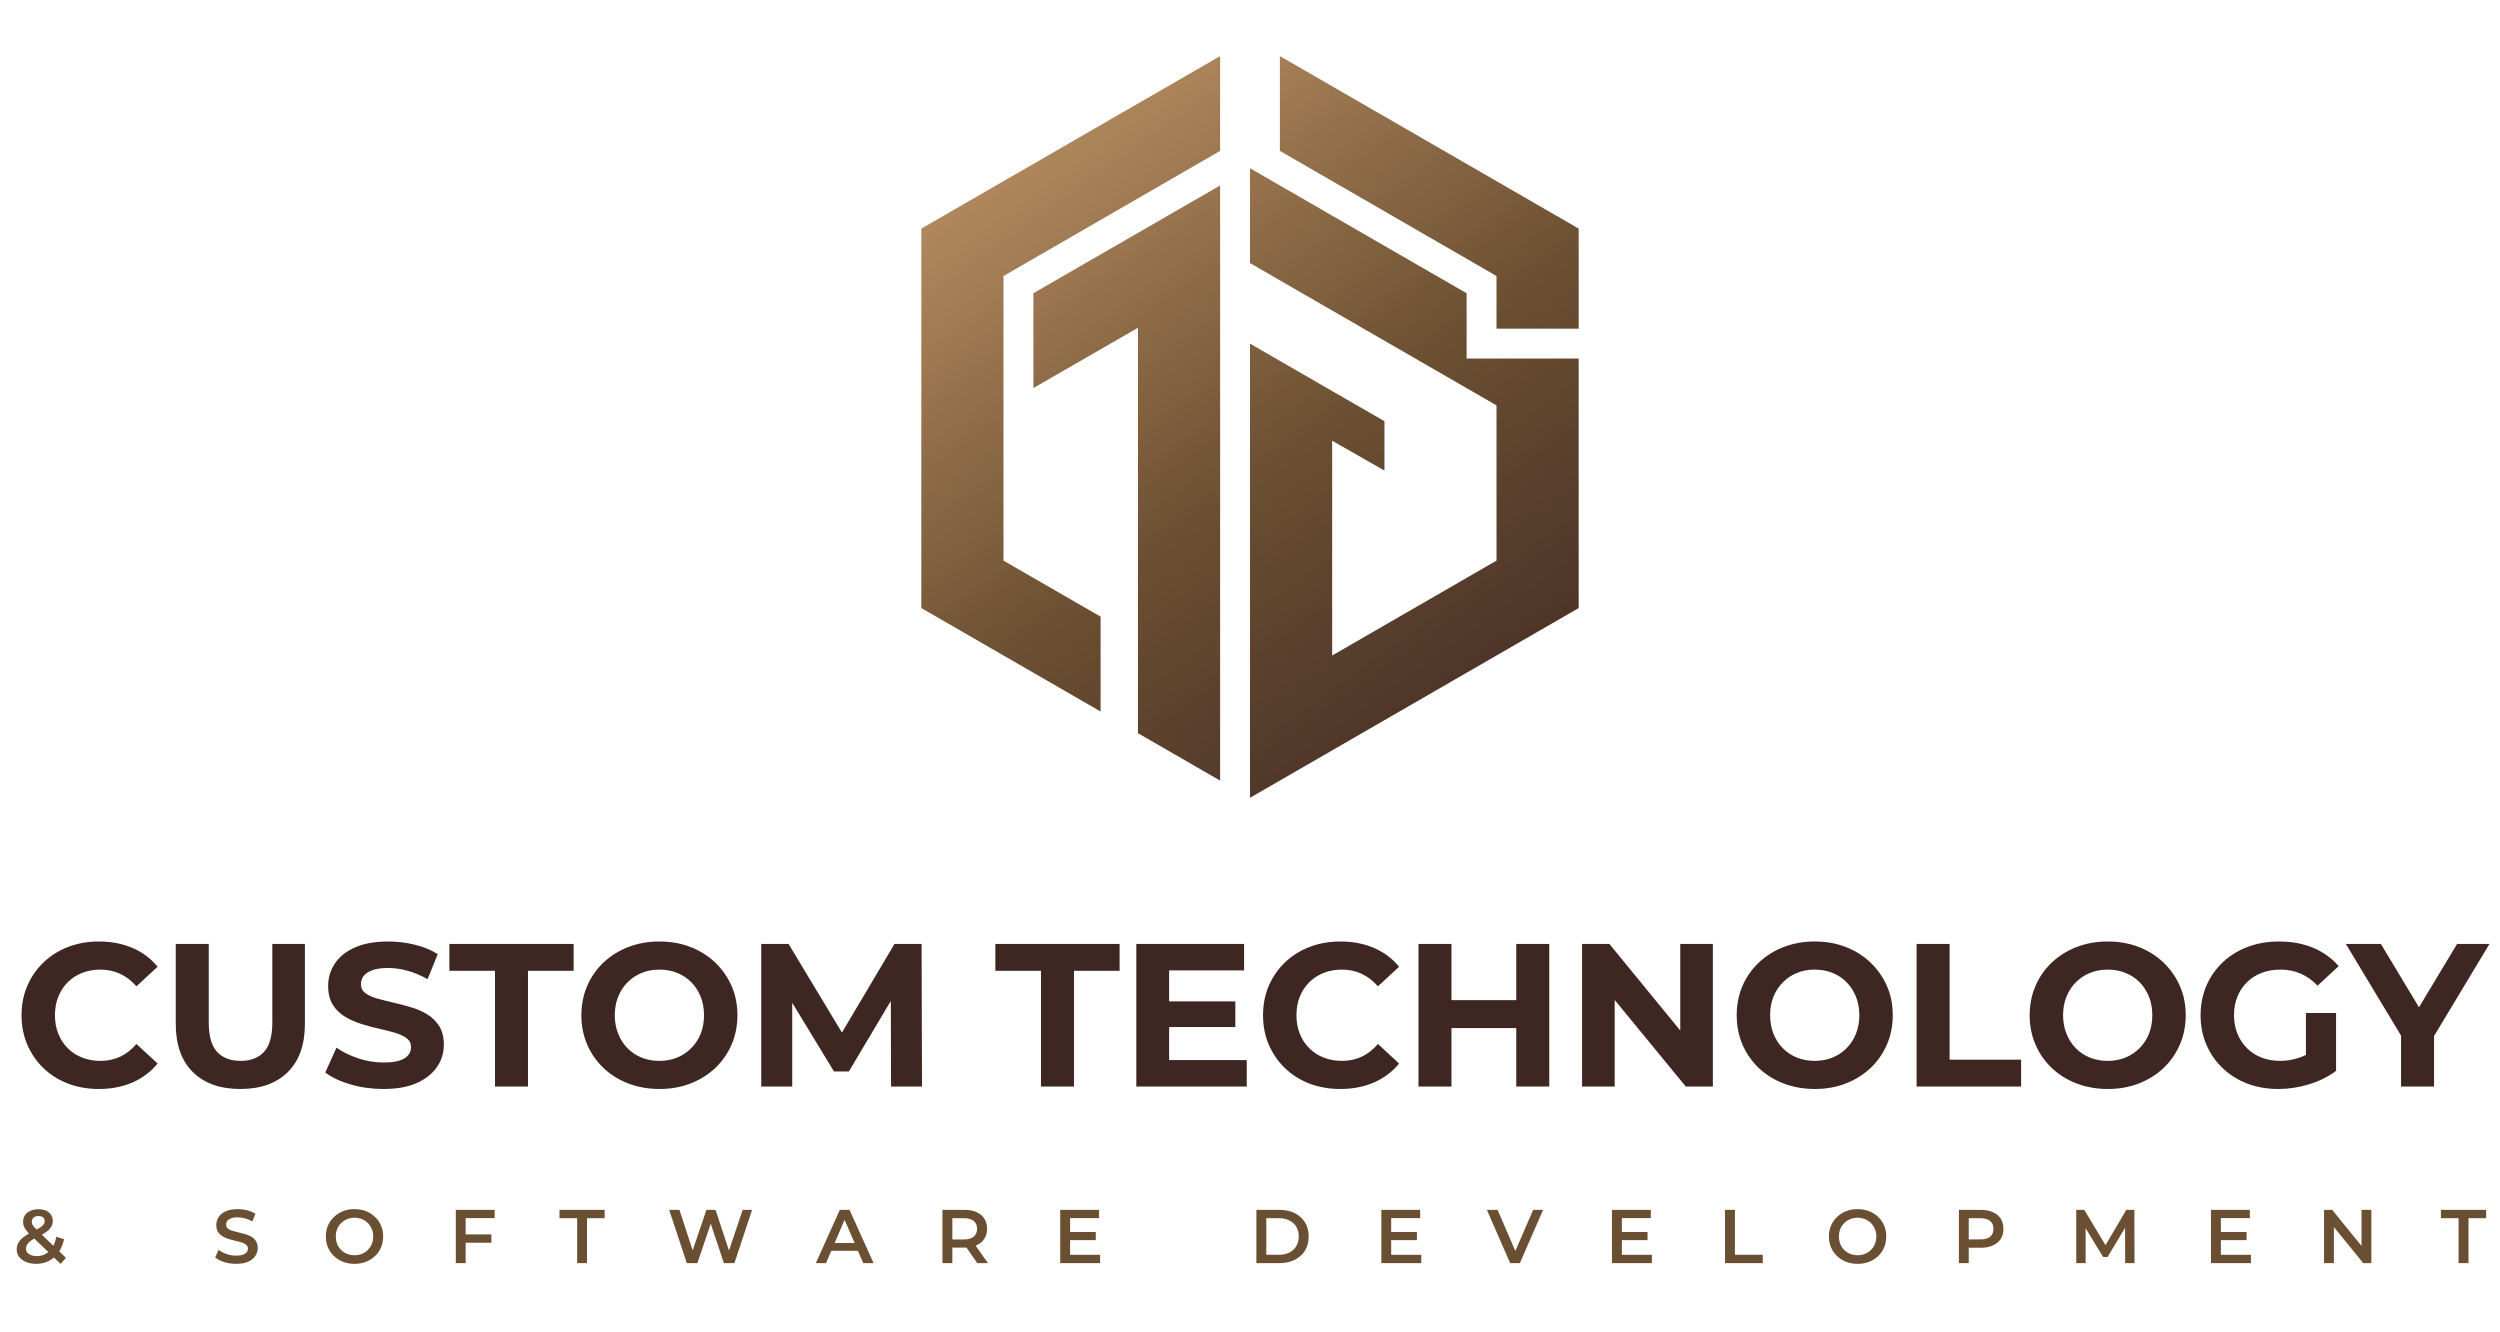
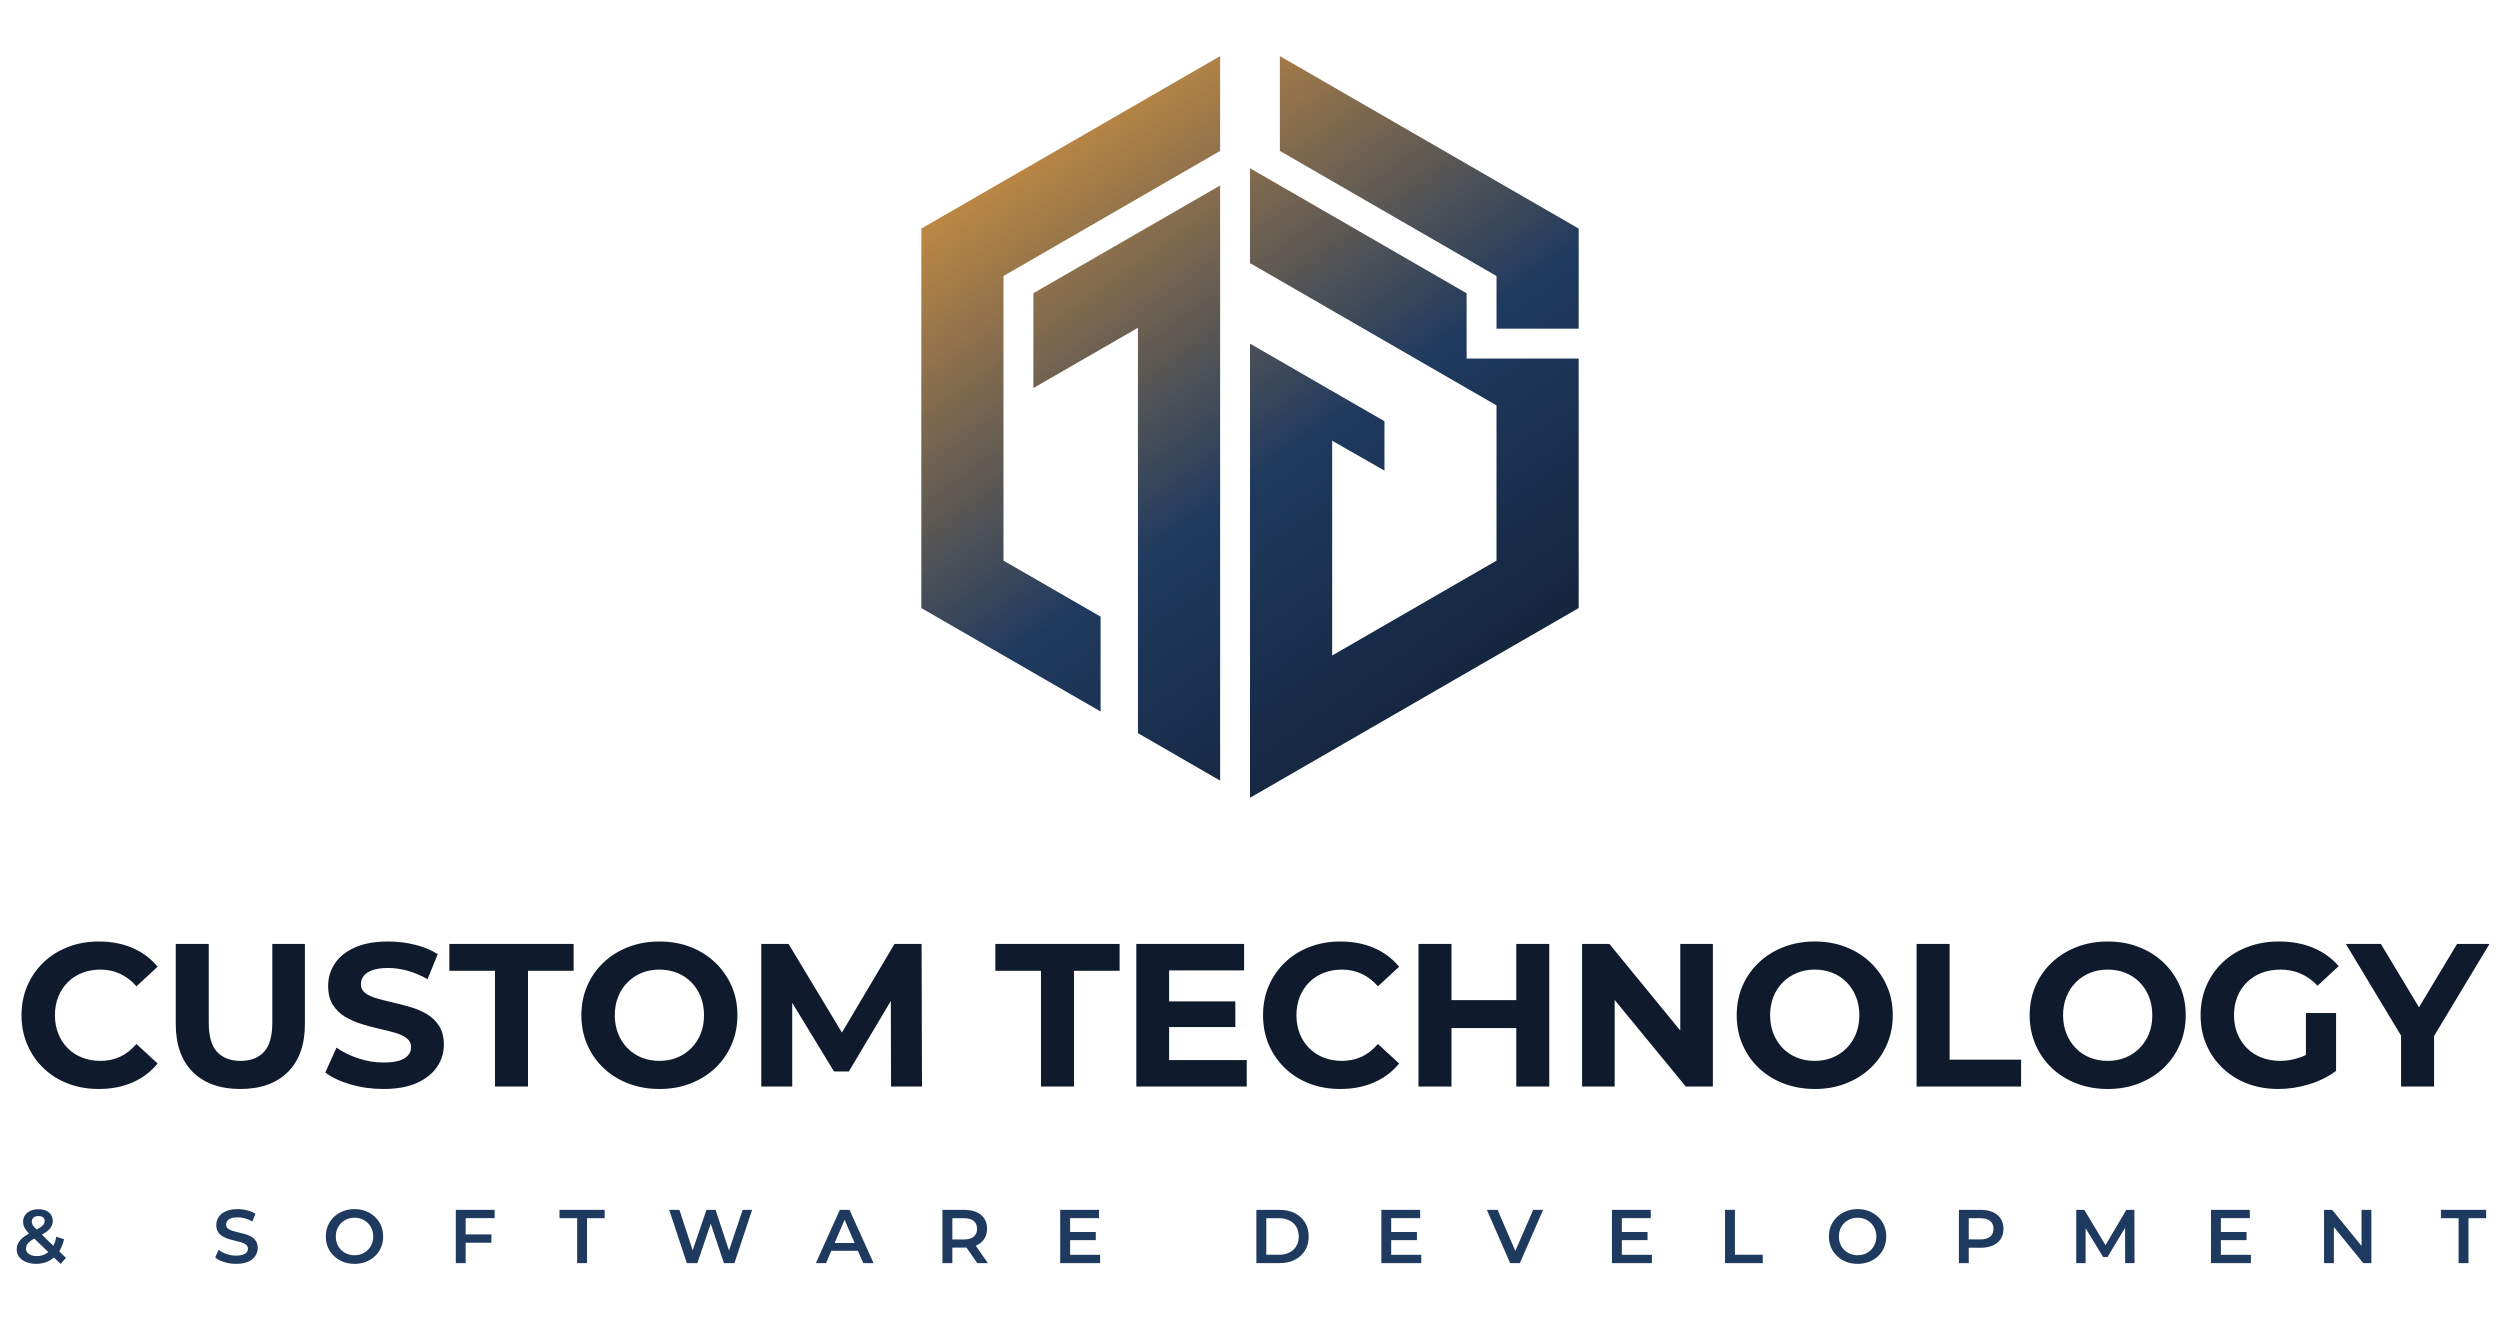
<svg xmlns="http://www.w3.org/2000/svg" viewBox="0 0 368.14 196" width="368.14" height="196" role="img" aria-labelledby="t">
  <defs>
    <linearGradient id="g" gradientUnits="userSpaceOnUse" x1="12" y1="4" x2="88" y2="110">
-       <stop offset="0" stop-color="#C89B6B" />
-       <stop offset=".55" stop-color="#6B4F32" />
-       <stop offset="1" stop-color="#3E2723" />
+       <stop offset="0" stop-color="#F2A23A" />
+       <stop offset=".55" stop-color="#1F3A5F" />
+       <stop offset="1" stop-color="#0F1B2D" />
    </linearGradient>
  </defs>
  <path fill="url(#g)" fill-rule="nonzero" transform="translate(129.07 0) scale(1.1)" d="M46 7.51L6 30.6L6 81.4L30 95.25L30 82.55L17 75.05L17 36.95L46 20.2ZM54 7.51L94 30.6L94 44L83 44L83 36.95L54 20.2ZM21 39.25L46 24.83L46 104.5L35 98.15L35 43.88L21 51.95ZM50 22.52L79 39.26L79 48L94 48L94 81.4L50 106.8L50 46L61 52.35L68 56.39L68 63L61 59L61 87.75L83 75.05L83 54.27L50 35.22Z" />
-   <path fill="#3E2723" transform="translate(2 160)" d="M12.54 0.36L12.54 0.36Q10.11 0.36 8.03 -0.43Q5.94 -1.23 4.41 -2.7Q2.88 -4.17 2.03 -6.15Q1.17 -8.13 1.17 -10.5L1.17 -10.5Q1.17 -12.87 2.03 -14.85Q2.88 -16.83 4.43 -18.3Q5.97 -19.77 8.04 -20.56Q10.11 -21.36 12.57 -21.36L12.57 -21.36Q15.3 -21.36 17.51 -20.41Q19.71 -19.47 21.21 -17.64L21.21 -17.64L18.09 -14.76Q17.01 -15.99 15.69 -16.6Q14.37 -17.22 12.81 -17.22L12.81 -17.22Q11.34 -17.22 10.11 -16.74Q8.88 -16.26 7.98 -15.36Q7.08 -14.46 6.59 -13.23Q6.09 -12 6.09 -10.5L6.09 -10.5Q6.09 -9 6.59 -7.77Q7.08 -6.54 7.98 -5.64Q8.88 -4.74 10.11 -4.26Q11.34 -3.78 12.81 -3.78L12.81 -3.78Q14.37 -3.78 15.69 -4.39Q17.01 -5.01 18.09 -6.27L18.09 -6.27L21.21 -3.39Q19.71 -1.56 17.51 -0.6Q15.3 0.36 12.54 0.36ZM33.39 0.36L33.39 0.36Q28.92 0.36 26.4 -2.13Q23.88 -4.62 23.88 -9.24L23.88 -9.24L23.88 -21L28.74 -21L28.74 -9.42Q28.74 -6.42 29.97 -5.1Q31.2 -3.78 33.42 -3.78L33.42 -3.78Q35.64 -3.78 36.87 -5.1Q38.1 -6.42 38.1 -9.42L38.1 -9.42L38.1 -21L42.9 -21L42.9 -9.24Q42.9 -4.62 40.38 -2.13Q37.86 0.36 33.39 0.36ZM54.45 0.36L54.45 0.36Q51.93 0.36 49.62 -0.31Q47.31 -0.99 45.9 -2.07L45.9 -2.07L47.55 -5.73Q48.9 -4.77 50.75 -4.15Q52.59 -3.54 54.48 -3.54L54.48 -3.54Q55.92 -3.54 56.81 -3.82Q57.69 -4.11 58.11 -4.62Q58.53 -5.13 58.53 -5.79L58.53 -5.79Q58.53 -6.63 57.87 -7.12Q57.21 -7.62 56.13 -7.93Q55.05 -8.25 53.75 -8.53Q52.44 -8.82 51.14 -9.24Q49.83 -9.66 48.75 -10.32Q47.67 -10.98 47 -12.06Q46.32 -13.14 46.32 -14.82L46.32 -14.82Q46.32 -16.62 47.3 -18.1Q48.27 -19.59 50.24 -20.47Q52.2 -21.36 55.17 -21.36L55.17 -21.36Q57.15 -21.36 59.07 -20.89Q60.99 -20.43 62.46 -19.5L62.46 -19.5L60.96 -15.81Q59.49 -16.65 58.02 -17.05Q56.55 -17.46 55.14 -17.46L55.14 -17.46Q53.73 -17.46 52.83 -17.13Q51.93 -16.8 51.54 -16.27Q51.15 -15.75 51.15 -15.06L51.15 -15.06Q51.15 -14.25 51.81 -13.75Q52.47 -13.26 53.55 -12.96Q54.63 -12.66 55.94 -12.36Q57.24 -12.06 58.55 -11.67Q59.85 -11.28 60.93 -10.62Q62.01 -9.96 62.69 -8.88Q63.36 -7.8 63.36 -6.15L63.36 -6.15Q63.36 -4.38 62.37 -2.91Q61.38 -1.44 59.42 -0.54Q57.45 0.36 54.45 0.36ZM75.75 0L70.89 0L70.89 -17.04L64.17 -17.04L64.17 -21L82.47 -21L82.47 -17.04L75.75 -17.04L75.75 0ZM95.13 0.36L95.13 0.36Q92.64 0.36 90.53 -0.45Q88.41 -1.26 86.87 -2.73Q85.32 -4.2 84.47 -6.18Q83.61 -8.16 83.61 -10.5L83.61 -10.5Q83.61 -12.84 84.47 -14.82Q85.32 -16.8 86.88 -18.27Q88.44 -19.74 90.54 -20.55Q92.64 -21.36 95.1 -21.36L95.1 -21.36Q97.59 -21.36 99.68 -20.55Q101.76 -19.74 103.31 -18.27Q104.85 -16.8 105.72 -14.83Q106.59 -12.87 106.59 -10.5L106.59 -10.5Q106.59 -8.16 105.72 -6.16Q104.85 -4.17 103.31 -2.71Q101.76 -1.26 99.68 -0.45Q97.59 0.36 95.13 0.36ZM95.1 -3.78L95.1 -3.78Q96.51 -3.78 97.7 -4.26Q98.88 -4.74 99.78 -5.64Q100.68 -6.54 101.18 -7.77Q101.67 -9 101.67 -10.5L101.67 -10.5Q101.67 -12 101.18 -13.23Q100.68 -14.46 99.8 -15.36Q98.91 -16.26 97.71 -16.74Q96.51 -17.22 95.1 -17.22L95.1 -17.22Q93.69 -17.22 92.51 -16.74Q91.32 -16.26 90.42 -15.36Q89.52 -14.46 89.03 -13.23Q88.53 -12 88.53 -10.5L88.53 -10.5Q88.53 -9.03 89.03 -7.78Q89.52 -6.54 90.41 -5.64Q91.29 -4.74 92.49 -4.26Q93.69 -3.78 95.1 -3.78ZM114.66 0L110.1 0L110.1 -21L114.12 -21L121.98 -7.95L129.72 -21L133.71 -21L133.77 0L129.21 0L129.18 -12.6L123 -2.22L120.81 -2.22L114.66 -12.33L114.66 0ZM156.15 0L151.29 0L151.29 -17.04L144.57 -17.04L144.57 -21L162.87 -21L162.87 -17.04L156.15 -17.04L156.15 0ZM181.59 0L165.33 0L165.33 -21L181.2 -21L181.2 -17.1L170.16 -17.1L170.16 -12.54L179.91 -12.54L179.91 -8.76L170.16 -8.76L170.16 -3.9L181.59 -3.9L181.59 0ZM195.36 0.36L195.36 0.36Q192.93 0.36 190.84 -0.43Q188.76 -1.23 187.23 -2.7Q185.7 -4.17 184.84 -6.15Q183.99 -8.13 183.99 -10.5L183.99 -10.5Q183.99 -12.87 184.84 -14.85Q185.7 -16.83 187.24 -18.3Q188.79 -19.77 190.86 -20.56Q192.93 -21.36 195.39 -21.36L195.39 -21.36Q198.12 -21.36 200.32 -20.41Q202.53 -19.47 204.03 -17.64L204.03 -17.64L200.91 -14.76Q199.83 -15.99 198.51 -16.6Q197.19 -17.22 195.63 -17.22L195.63 -17.22Q194.16 -17.22 192.93 -16.74Q191.7 -16.26 190.8 -15.36Q189.9 -14.46 189.4 -13.23Q188.91 -12 188.91 -10.5L188.91 -10.5Q188.91 -9 189.4 -7.77Q189.9 -6.54 190.8 -5.64Q191.7 -4.74 192.93 -4.26Q194.16 -3.78 195.63 -3.78L195.63 -3.78Q197.19 -3.78 198.51 -4.39Q199.83 -5.01 200.91 -6.27L200.91 -6.27L204.03 -3.39Q202.53 -1.56 200.32 -0.6Q198.12 0.36 195.36 0.36ZM226.14 0L221.28 0L221.28 -8.61L211.74 -8.61L211.74 0L206.88 0L206.88 -21L211.74 -21L211.74 -12.72L221.28 -12.72L221.28 -21L226.14 -21L226.14 0ZM235.77 0L230.97 0L230.97 -21L234.99 -21L245.43 -8.25L245.43 -21L250.23 -21L250.23 0L246.24 0L235.77 -12.75L235.77 0ZM265.26 0.36L265.26 0.36Q262.77 0.36 260.65 -0.45Q258.54 -1.26 256.99 -2.73Q255.45 -4.2 254.59 -6.18Q253.74 -8.16 253.74 -10.5L253.74 -10.5Q253.74 -12.84 254.59 -14.82Q255.45 -16.8 257.01 -18.27Q258.57 -19.74 260.67 -20.55Q262.77 -21.36 265.23 -21.36L265.23 -21.36Q267.72 -21.36 269.8 -20.55Q271.89 -19.74 273.43 -18.27Q274.98 -16.8 275.85 -14.83Q276.72 -12.87 276.72 -10.5L276.72 -10.5Q276.72 -8.16 275.85 -6.16Q274.98 -4.17 273.43 -2.71Q271.89 -1.26 269.8 -0.45Q267.72 0.36 265.26 0.36ZM265.23 -3.78L265.23 -3.78Q266.64 -3.78 267.83 -4.26Q269.01 -4.74 269.91 -5.64Q270.81 -6.54 271.3 -7.77Q271.8 -9 271.8 -10.5L271.8 -10.5Q271.8 -12 271.3 -13.23Q270.81 -14.46 269.92 -15.36Q269.04 -16.26 267.84 -16.74Q266.64 -17.22 265.23 -17.22L265.23 -17.22Q263.82 -17.22 262.64 -16.74Q261.45 -16.26 260.55 -15.36Q259.65 -14.46 259.15 -13.23Q258.66 -12 258.66 -10.5L258.66 -10.5Q258.66 -9.03 259.15 -7.78Q259.65 -6.54 260.53 -5.64Q261.42 -4.74 262.62 -4.26Q263.82 -3.78 265.23 -3.78ZM295.62 0L280.23 0L280.23 -21L285.09 -21L285.09 -3.96L295.62 -3.96L295.62 0ZM308.4 0.36L308.4 0.36Q305.91 0.36 303.8 -0.45Q301.68 -1.26 300.14 -2.73Q298.59 -4.2 297.74 -6.18Q296.88 -8.16 296.88 -10.5L296.88 -10.5Q296.88 -12.84 297.74 -14.82Q298.59 -16.8 300.15 -18.27Q301.71 -19.74 303.81 -20.55Q305.91 -21.36 308.37 -21.36L308.37 -21.36Q310.86 -21.36 312.95 -20.55Q315.03 -19.74 316.58 -18.27Q318.12 -16.8 318.99 -14.83Q319.86 -12.87 319.86 -10.5L319.86 -10.5Q319.86 -8.16 318.99 -6.16Q318.12 -4.17 316.58 -2.71Q315.03 -1.26 312.95 -0.45Q310.86 0.36 308.4 0.36ZM308.37 -3.78L308.37 -3.78Q309.78 -3.78 310.97 -4.26Q312.15 -4.74 313.05 -5.64Q313.95 -6.54 314.45 -7.77Q314.94 -9 314.94 -10.5L314.94 -10.5Q314.94 -12 314.45 -13.23Q313.95 -14.46 313.07 -15.36Q312.18 -16.26 310.98 -16.74Q309.78 -17.22 308.37 -17.22L308.37 -17.22Q306.96 -17.22 305.78 -16.74Q304.59 -16.26 303.69 -15.36Q302.79 -14.46 302.3 -13.23Q301.8 -12 301.8 -10.5L301.8 -10.5Q301.8 -9.03 302.3 -7.78Q302.79 -6.54 303.68 -5.64Q304.56 -4.74 305.76 -4.26Q306.96 -3.78 308.37 -3.78ZM333.51 0.36L333.51 0.36Q331.02 0.36 328.94 -0.43Q326.85 -1.23 325.31 -2.7Q323.76 -4.17 322.91 -6.15Q322.05 -8.13 322.05 -10.5Q322.05 -12.87 322.91 -14.85Q323.76 -16.83 325.32 -18.3Q326.88 -19.77 328.98 -20.56Q331.08 -21.36 333.6 -21.36L333.6 -21.36Q336.39 -21.36 338.63 -20.43Q340.86 -19.5 342.39 -17.73L342.39 -17.73L339.27 -14.85Q338.13 -16.05 336.78 -16.63Q335.43 -17.22 333.84 -17.22L333.84 -17.22Q332.31 -17.22 331.05 -16.74Q329.79 -16.26 328.88 -15.36Q327.96 -14.46 327.47 -13.23Q326.97 -12 326.97 -10.5L326.97 -10.5Q326.97 -9.03 327.47 -7.8Q327.96 -6.57 328.88 -5.65Q329.79 -4.74 331.04 -4.26Q332.28 -3.78 333.78 -3.78L333.78 -3.78Q335.22 -3.78 336.6 -4.26L336.6 -4.26Q337.08 -4.41 337.56 -4.65L337.56 -4.65L337.56 -10.83L342 -10.83L342 -2.31Q340.29 -1.02 338.03 -0.33Q335.76 0.36 333.51 0.36ZM356.43 0L351.57 0L351.57 -7.5L343.44 -21L348.6 -21L354.21 -11.67L359.82 -21L364.59 -21L356.43 -7.44L356.43 0Z" />
-   <path fill="#6B4F32" transform="translate(2 186)" d="M7.71 -0.78L6.93 0.12L5.94 -0.83Q5.6 -0.54 5.2 -0.32L5.2 -0.32Q4.36 0.11 3.32 0.11L3.32 0.11Q2.5 0.11 1.85 -0.16Q1.2 -0.43 0.83 -0.9Q0.46 -1.37 0.46 -1.98L0.46 -1.98Q0.46 -2.54 0.71 -2.99Q0.95 -3.44 1.49 -3.85L1.49 -3.85Q1.83 -4.1 2.27 -4.36L2.27 -4.36Q2.02 -4.63 1.84 -4.86L1.84 -4.86Q1.6 -5.17 1.5 -5.47Q1.4 -5.77 1.4 -6.08L1.4 -6.08Q1.4 -6.63 1.68 -7.05Q1.96 -7.47 2.48 -7.7Q2.99 -7.93 3.67 -7.93L3.67 -7.93Q4.31 -7.93 4.78 -7.72Q5.24 -7.52 5.5 -7.13Q5.77 -6.74 5.77 -6.2L5.77 -6.2Q5.77 -5.73 5.53 -5.34Q5.3 -4.94 4.8 -4.58L4.8 -4.58Q4.52 -4.39 4.17 -4.18L4.17 -4.18L5.86 -2.55Q6.15 -3.12 6.29 -3.89L6.29 -3.89L7.43 -3.52Q7.21 -2.5 6.72 -1.72L6.72 -1.72L7.71 -0.78ZM5.12 -1.62L5.12 -1.62L3.05 -3.61Q2.72 -3.43 2.5 -3.26L2.5 -3.26Q2.14 -2.99 1.98 -2.72Q1.83 -2.45 1.83 -2.13Q1.83 -1.8 2.02 -1.56Q2.22 -1.31 2.58 -1.17Q2.93 -1.03 3.42 -1.03L3.42 -1.03Q4.13 -1.03 4.73 -1.36L4.73 -1.36Q4.93 -1.47 5.12 -1.62ZM3.38 -4.94L3.38 -4.94Q3.68 -5.1 3.91 -5.24L3.91 -5.24Q4.28 -5.49 4.43 -5.71Q4.58 -5.94 4.58 -6.18L4.58 -6.18Q4.58 -6.52 4.35 -6.73Q4.11 -6.93 3.67 -6.93L3.67 -6.93Q3.2 -6.93 2.94 -6.7Q2.68 -6.47 2.68 -6.1L2.68 -6.1Q2.68 -5.91 2.75 -5.73Q2.82 -5.56 3.01 -5.33L3.01 -5.33Q3.15 -5.16 3.38 -4.94ZM32.78 0.11L32.78 0.11Q31.86 0.11 31.02 -0.15Q30.18 -0.41 29.69 -0.83L29.69 -0.83L30.19 -1.96Q30.66 -1.59 31.35 -1.34Q32.05 -1.1 32.78 -1.1L32.78 -1.1Q33.39 -1.1 33.77 -1.23Q34.15 -1.37 34.33 -1.6Q34.51 -1.83 34.51 -2.12L34.51 -2.12Q34.51 -2.48 34.25 -2.69Q34 -2.91 33.59 -3.04Q33.18 -3.17 32.68 -3.28Q32.18 -3.39 31.68 -3.54Q31.19 -3.7 30.78 -3.94Q30.37 -4.18 30.11 -4.58Q29.85 -4.98 29.85 -5.61L29.85 -5.61Q29.85 -6.25 30.19 -6.78Q30.54 -7.31 31.24 -7.63Q31.94 -7.95 33.01 -7.95L33.01 -7.95Q33.72 -7.95 34.41 -7.77Q35.11 -7.59 35.62 -7.26L35.62 -7.26L35.16 -6.13Q34.64 -6.44 34.08 -6.59Q33.52 -6.74 33 -6.74L33 -6.74Q32.4 -6.74 32.02 -6.6Q31.65 -6.45 31.47 -6.22Q31.3 -5.98 31.3 -5.68L31.3 -5.68Q31.3 -5.32 31.55 -5.1Q31.8 -4.88 32.21 -4.76Q32.62 -4.64 33.12 -4.52Q33.63 -4.4 34.13 -4.26Q34.62 -4.11 35.03 -3.88Q35.44 -3.64 35.69 -3.24Q35.95 -2.83 35.95 -2.22L35.95 -2.22Q35.95 -1.59 35.6 -1.06Q35.26 -0.53 34.56 -0.21Q33.85 0.11 32.78 0.11ZM50.21 0.11L50.21 0.11Q49.29 0.11 48.52 -0.19Q47.75 -0.49 47.18 -1.04Q46.61 -1.58 46.29 -2.31Q45.98 -3.05 45.98 -3.92L45.98 -3.92Q45.98 -4.79 46.29 -5.53Q46.61 -6.26 47.18 -6.8Q47.75 -7.35 48.52 -7.65Q49.29 -7.95 50.2 -7.95L50.2 -7.95Q51.12 -7.95 51.89 -7.65Q52.65 -7.35 53.22 -6.8Q53.8 -6.26 54.11 -5.53Q54.42 -4.79 54.42 -3.92L54.42 -3.92Q54.42 -3.05 54.11 -2.31Q53.8 -1.57 53.22 -1.03Q52.65 -0.49 51.89 -0.19Q51.12 0.11 50.21 0.11ZM50.2 -1.16L50.2 -1.16Q50.79 -1.16 51.3 -1.37Q51.8 -1.57 52.17 -1.94Q52.54 -2.32 52.75 -2.82Q52.96 -3.32 52.96 -3.92L52.96 -3.92Q52.96 -4.52 52.75 -5.02Q52.54 -5.52 52.17 -5.9Q51.8 -6.27 51.3 -6.47Q50.79 -6.68 50.2 -6.68L50.2 -6.68Q49.61 -6.68 49.11 -6.47Q48.61 -6.27 48.24 -5.9Q47.86 -5.52 47.65 -5.02Q47.45 -4.52 47.45 -3.92L47.45 -3.92Q47.45 -3.33 47.65 -2.82Q47.86 -2.32 48.23 -1.94Q48.6 -1.57 49.1 -1.37Q49.61 -1.16 50.2 -1.16ZM66.57 0L65.12 0L65.12 -7.84L70.84 -7.84L70.84 -6.62L66.57 -6.62L66.57 -4.23L70.36 -4.23L70.36 -3L66.57 -3L66.57 0ZM84.44 0L82.99 0L82.99 -6.61L80.39 -6.61L80.39 -7.84L87.04 -7.84L87.04 -6.61L84.44 -6.61L84.44 0ZM100.69 0L99.14 0L96.54 -7.84L98.05 -7.84L100 -1.88L102.03 -7.84L103.37 -7.84L105.35 -1.85L107.36 -7.84L108.75 -7.84L106.15 0L104.6 0L102.66 -5.8L100.69 0ZM119.64 0L118.14 0L121.67 -7.84L123.1 -7.84L126.64 0L125.12 0L124.33 -1.81L120.41 -1.81L119.64 0ZM120.91 -2.96L123.85 -2.96L122.37 -6.38L120.91 -2.96ZM138.24 0L136.78 0L136.78 -7.84L140 -7.84Q141.57 -7.84 142.46 -7.1Q143.35 -6.36 143.35 -5.05L143.35 -5.05Q143.35 -4.19 142.94 -3.57Q142.54 -2.95 141.8 -2.62L141.8 -2.62Q141.75 -2.59 141.68 -2.56L141.68 -2.56L143.48 0L141.91 0L140.31 -2.3Q140.17 -2.28 140.01 -2.28L140.01 -2.28L138.24 -2.28L138.24 0ZM138.24 -6.61L138.24 -3.48L139.94 -3.48Q140.91 -3.48 141.39 -3.9Q141.88 -4.31 141.88 -5.05L141.88 -5.05Q141.88 -5.8 141.39 -6.2Q140.91 -6.61 139.94 -6.61L139.94 -6.61L138.24 -6.61ZM160 0L154.12 0L154.12 -7.84L159.84 -7.84L159.84 -6.62L155.58 -6.62L155.58 -4.58L159.36 -4.58L159.36 -3.38L155.58 -3.38L155.58 -1.22L160 -1.22L160 0ZM186.44 0L183.01 0L183.01 -7.84L186.44 -7.84Q187.71 -7.84 188.68 -7.35Q189.64 -6.85 190.18 -5.98Q190.71 -5.11 190.71 -3.92L190.71 -3.92Q190.71 -2.74 190.18 -1.86Q189.64 -0.99 188.68 -0.49Q187.71 0 186.44 0L186.44 0ZM184.47 -6.61L184.47 -1.23L186.37 -1.23Q187.24 -1.23 187.89 -1.57Q188.54 -1.9 188.89 -2.51Q189.25 -3.11 189.25 -3.92L189.25 -3.92Q189.25 -4.74 188.89 -5.34Q188.54 -5.94 187.89 -6.27Q187.24 -6.61 186.37 -6.61L186.37 -6.61L184.47 -6.61ZM207.29 0L201.41 0L201.41 -7.84L207.13 -7.84L207.13 -6.62L202.86 -6.62L202.86 -4.58L206.65 -4.58L206.65 -3.38L202.86 -3.38L202.86 -1.22L207.29 -1.22L207.29 0ZM221.81 0L220.38 0L216.95 -7.84L218.53 -7.84L221.14 -1.79L223.77 -7.84L225.23 -7.84L221.81 0ZM241.25 0L235.37 0L235.37 -7.84L241.09 -7.84L241.09 -6.62L236.83 -6.62L236.83 -4.58L240.61 -4.58L240.61 -3.38L236.83 -3.38L236.83 -1.22L241.25 -1.22L241.25 0ZM257.58 0L252.02 0L252.02 -7.84L253.48 -7.84L253.48 -1.23L257.58 -1.23L257.58 0ZM271.55 0.11L271.55 0.11Q270.63 0.11 269.86 -0.19Q269.09 -0.49 268.52 -1.04Q267.95 -1.58 267.63 -2.31Q267.32 -3.05 267.32 -3.92L267.32 -3.92Q267.32 -4.79 267.63 -5.53Q267.95 -6.26 268.52 -6.8Q269.09 -7.35 269.86 -7.65Q270.63 -7.95 271.54 -7.95L271.54 -7.95Q272.46 -7.95 273.23 -7.65Q273.99 -7.35 274.57 -6.8Q275.14 -6.26 275.45 -5.53Q275.76 -4.79 275.76 -3.92L275.76 -3.92Q275.76 -3.05 275.45 -2.31Q275.14 -1.57 274.57 -1.03Q273.99 -0.49 273.23 -0.19Q272.46 0.11 271.55 0.11ZM271.54 -1.16L271.54 -1.16Q272.14 -1.16 272.64 -1.37Q273.14 -1.57 273.51 -1.94Q273.88 -2.32 274.09 -2.82Q274.3 -3.32 274.3 -3.92L274.3 -3.92Q274.3 -4.52 274.09 -5.02Q273.88 -5.52 273.51 -5.9Q273.14 -6.27 272.64 -6.47Q272.14 -6.68 271.54 -6.68L271.54 -6.68Q270.95 -6.68 270.45 -6.47Q269.95 -6.27 269.58 -5.9Q269.2 -5.52 268.99 -5.02Q268.79 -4.52 268.79 -3.92L268.79 -3.92Q268.79 -3.33 268.99 -2.82Q269.2 -2.32 269.57 -1.94Q269.94 -1.57 270.44 -1.37Q270.95 -1.16 271.54 -1.16ZM287.91 0L286.46 0L286.46 -7.84L289.68 -7.84Q290.72 -7.84 291.47 -7.5Q292.21 -7.17 292.62 -6.54Q293.02 -5.91 293.02 -5.05Q293.02 -4.19 292.62 -3.56Q292.21 -2.93 291.47 -2.6Q290.72 -2.26 289.68 -2.26L289.68 -2.26L287.91 -2.26L287.91 0ZM287.91 -6.61L287.91 -3.49L289.62 -3.49Q290.58 -3.49 291.07 -3.9Q291.55 -4.31 291.55 -5.05L291.55 -5.05Q291.55 -5.8 291.07 -6.2Q290.58 -6.61 289.62 -6.61L289.62 -6.61L287.91 -6.61ZM305.12 0L303.74 0L303.74 -7.84L304.93 -7.84L308.05 -2.64L311.11 -7.84L312.3 -7.84L312.32 0L310.94 0L310.93 -5.2L308.35 -0.9L307.7 -0.9L305.12 -5.13L305.12 0ZM329.46 0L323.58 0L323.58 -7.84L329.3 -7.84L329.3 -6.62L325.04 -6.62L325.04 -4.58L328.82 -4.58L328.82 -3.38L325.04 -3.38L325.04 -1.22L329.46 -1.22L329.46 0ZM341.68 0L340.23 0L340.23 -7.84L341.43 -7.84L345.75 -2.53L345.75 -7.84L347.2 -7.84L347.2 0L346 0L341.68 -5.31L341.68 0ZM361.5 0L360.04 0L360.04 -6.61L357.44 -6.61L357.44 -7.84L364.1 -7.84L364.1 -6.61L361.5 -6.61L361.5 0Z" />
+   <path fill="#0F1B2D" transform="translate(2 160)" d="M12.54 0.36L12.54 0.36Q10.11 0.36 8.03 -0.43Q5.94 -1.23 4.41 -2.7Q2.88 -4.17 2.03 -6.15Q1.17 -8.13 1.17 -10.5L1.17 -10.5Q1.17 -12.87 2.03 -14.85Q2.88 -16.83 4.43 -18.3Q5.97 -19.77 8.04 -20.56Q10.11 -21.36 12.57 -21.36L12.57 -21.36Q15.3 -21.36 17.51 -20.41Q19.71 -19.47 21.21 -17.64L21.21 -17.64L18.09 -14.76Q17.01 -15.99 15.69 -16.6Q14.37 -17.22 12.81 -17.22L12.81 -17.22Q11.34 -17.22 10.11 -16.74Q8.88 -16.26 7.98 -15.36Q7.08 -14.46 6.59 -13.23Q6.09 -12 6.09 -10.5L6.09 -10.5Q6.09 -9 6.59 -7.77Q7.08 -6.54 7.98 -5.64Q8.88 -4.74 10.11 -4.26Q11.34 -3.78 12.81 -3.78L12.81 -3.78Q14.37 -3.78 15.69 -4.39Q17.01 -5.01 18.09 -6.27L18.09 -6.27L21.21 -3.39Q19.71 -1.56 17.51 -0.6Q15.3 0.36 12.54 0.36ZM33.39 0.36L33.39 0.36Q28.92 0.36 26.4 -2.13Q23.88 -4.62 23.88 -9.24L23.88 -9.24L23.88 -21L28.74 -21L28.74 -9.42Q28.74 -6.42 29.97 -5.1Q31.2 -3.78 33.42 -3.78L33.42 -3.78Q35.64 -3.78 36.87 -5.1Q38.1 -6.42 38.1 -9.42L38.1 -9.42L38.1 -21L42.9 -21L42.9 -9.24Q42.9 -4.62 40.38 -2.13Q37.86 0.36 33.39 0.36ZM54.45 0.36L54.45 0.36Q51.93 0.36 49.62 -0.31Q47.31 -0.99 45.9 -2.07L45.9 -2.07L47.55 -5.73Q48.9 -4.77 50.75 -4.15Q52.59 -3.54 54.48 -3.54L54.48 -3.54Q55.92 -3.54 56.81 -3.82Q57.69 -4.11 58.11 -4.62Q58.53 -5.13 58.53 -5.79L58.53 -5.79Q58.53 -6.63 57.87 -7.12Q57.21 -7.62 56.13 -7.93Q55.05 -8.25 53.75 -8.53Q52.44 -8.82 51.14 -9.24Q49.83 -9.66 48.75 -10.32Q47.67 -10.98 47 -12.06Q46.32 -13.14 46.32 -14.82L46.32 -14.82Q46.32 -16.62 47.3 -18.1Q48.27 -19.59 50.24 -20.47Q52.2 -21.36 55.17 -21.36L55.17 -21.36Q57.15 -21.36 59.07 -20.89Q60.99 -20.43 62.46 -19.5L62.46 -19.5L60.96 -15.81Q59.49 -16.65 58.02 -17.05Q56.55 -17.46 55.14 -17.46L55.14 -17.46Q53.73 -17.46 52.83 -17.13Q51.93 -16.8 51.54 -16.27Q51.15 -15.75 51.15 -15.06L51.15 -15.06Q51.15 -14.25 51.81 -13.75Q52.47 -13.26 53.55 -12.96Q54.63 -12.66 55.94 -12.36Q57.24 -12.06 58.55 -11.67Q59.85 -11.28 60.93 -10.62Q62.01 -9.96 62.69 -8.88Q63.36 -7.8 63.36 -6.15L63.36 -6.15Q63.36 -4.38 62.37 -2.91Q61.38 -1.44 59.42 -0.54Q57.45 0.36 54.45 0.36ZM75.75 0L70.89 0L70.89 -17.04L64.17 -17.04L64.17 -21L82.47 -21L82.47 -17.04L75.75 -17.04L75.75 0ZM95.13 0.36L95.13 0.36Q92.64 0.36 90.53 -0.45Q88.41 -1.26 86.87 -2.73Q85.32 -4.2 84.47 -6.18Q83.61 -8.16 83.61 -10.5L83.61 -10.5Q83.61 -12.84 84.47 -14.82Q85.32 -16.8 86.88 -18.27Q88.44 -19.74 90.54 -20.55Q92.64 -21.36 95.1 -21.36L95.1 -21.36Q97.59 -21.36 99.68 -20.55Q101.76 -19.74 103.31 -18.27Q104.85 -16.8 105.72 -14.83Q106.59 -12.87 106.59 -10.5L106.59 -10.5Q106.59 -8.16 105.72 -6.16Q104.85 -4.17 103.31 -2.71Q101.76 -1.26 99.68 -0.45Q97.59 0.36 95.13 0.36ZM95.1 -3.78L95.1 -3.78Q96.51 -3.78 97.7 -4.26Q98.88 -4.74 99.78 -5.64Q100.68 -6.54 101.18 -7.77Q101.67 -9 101.67 -10.5L101.67 -10.5Q101.67 -12 101.18 -13.23Q100.68 -14.46 99.8 -15.36Q98.91 -16.26 97.71 -16.74Q96.51 -17.22 95.1 -17.22L95.1 -17.22Q93.69 -17.22 92.51 -16.74Q91.32 -16.26 90.42 -15.36Q89.52 -14.46 89.03 -13.23Q88.53 -12 88.53 -10.5L88.53 -10.5Q88.53 -9.03 89.03 -7.78Q89.52 -6.54 90.41 -5.64Q91.29 -4.74 92.49 -4.26Q93.69 -3.78 95.1 -3.78ZM114.66 0L110.1 0L110.1 -21L114.12 -21L121.98 -7.95L129.72 -21L133.71 -21L133.77 0L129.21 0L129.18 -12.6L123 -2.22L120.81 -2.22L114.66 -12.33L114.66 0ZM156.15 0L151.29 0L151.29 -17.04L144.57 -17.04L144.57 -21L162.87 -21L162.87 -17.04L156.15 -17.04L156.15 0ZM181.59 0L165.33 0L165.33 -21L181.2 -21L181.2 -17.1L170.16 -17.1L170.16 -12.54L179.91 -12.54L179.91 -8.76L170.16 -8.76L170.16 -3.9L181.59 -3.9L181.59 0ZM195.36 0.36L195.36 0.36Q192.93 0.36 190.84 -0.43Q188.76 -1.23 187.23 -2.7Q185.7 -4.17 184.84 -6.15Q183.99 -8.13 183.99 -10.5L183.99 -10.5Q183.99 -12.87 184.84 -14.85Q185.7 -16.83 187.24 -18.3Q188.79 -19.77 190.86 -20.56Q192.93 -21.36 195.39 -21.36L195.39 -21.36Q198.12 -21.36 200.32 -20.41Q202.53 -19.47 204.03 -17.64L204.03 -17.64L200.91 -14.76Q199.83 -15.99 198.51 -16.6Q197.19 -17.22 195.63 -17.22L195.63 -17.22Q194.16 -17.22 192.93 -16.74Q191.7 -16.26 190.8 -15.36Q189.9 -14.46 189.4 -13.23Q188.91 -12 188.91 -10.5L188.91 -10.5Q188.91 -9 189.4 -7.77Q189.9 -6.54 190.8 -5.64Q191.7 -4.74 192.93 -4.26Q194.16 -3.78 195.63 -3.78L195.63 -3.78Q197.19 -3.78 198.51 -4.39Q199.83 -5.01 200.91 -6.27L200.91 -6.27L204.03 -3.39Q202.53 -1.56 200.32 -0.6Q198.12 0.36 195.36 0.36ZM226.14 0L221.28 0L221.28 -8.61L211.74 -8.61L211.74 0L206.88 0L206.88 -21L211.74 -21L211.74 -12.72L221.28 -12.72L221.28 -21L226.14 -21L226.14 0ZM235.77 0L230.97 0L230.97 -21L234.99 -21L245.43 -8.25L245.43 -21L250.23 -21L250.23 0L246.24 0L235.77 -12.75L235.77 0ZM265.26 0.36L265.26 0.36Q262.77 0.36 260.65 -0.45Q258.54 -1.26 256.99 -2.73Q255.45 -4.2 254.59 -6.18Q253.74 -8.16 253.74 -10.5L253.74 -10.5Q253.74 -12.84 254.59 -14.82Q255.45 -16.8 257.01 -18.27Q258.57 -19.74 260.67 -20.55Q262.77 -21.36 265.23 -21.36L265.23 -21.36Q267.72 -21.36 269.8 -20.55Q271.89 -19.74 273.43 -18.27Q274.98 -16.8 275.85 -14.83Q276.72 -12.87 276.72 -10.5L276.72 -10.5Q276.72 -8.16 275.85 -6.16Q274.98 -4.17 273.43 -2.71Q271.89 -1.26 269.8 -0.45Q267.72 0.36 265.26 0.36ZM265.23 -3.78L265.23 -3.78Q266.64 -3.78 267.83 -4.26Q269.01 -4.74 269.91 -5.64Q270.81 -6.54 271.3 -7.77Q271.8 -9 271.8 -10.5L271.8 -10.5Q271.8 -12 271.3 -13.23Q270.81 -14.46 269.92 -15.36Q269.04 -16.26 267.84 -16.74Q266.64 -17.22 265.23 -17.22L265.23 -17.22Q263.82 -17.22 262.64 -16.74Q261.45 -16.26 260.55 -15.36Q259.65 -14.46 259.15 -13.23Q258.66 -12 258.66 -10.5L258.66 -10.5Q258.66 -9.03 259.15 -7.78Q259.65 -6.54 260.53 -5.64Q261.42 -4.74 262.62 -4.26Q263.82 -3.78 265.23 -3.78ZM295.62 0L280.23 0L280.23 -21L285.09 -21L285.09 -3.96L295.62 -3.96L295.62 0ZM308.4 0.36L308.4 0.36Q305.91 0.36 303.8 -0.45Q301.68 -1.26 300.14 -2.73Q298.59 -4.2 297.74 -6.18Q296.88 -8.16 296.88 -10.5L296.88 -10.5Q296.88 -12.84 297.74 -14.82Q298.59 -16.8 300.15 -18.27Q301.71 -19.74 303.81 -20.55Q305.91 -21.36 308.37 -21.36L308.37 -21.36Q310.86 -21.36 312.95 -20.55Q315.03 -19.74 316.58 -18.27Q318.12 -16.8 318.99 -14.83Q319.86 -12.87 319.86 -10.5L319.86 -10.5Q319.86 -8.16 318.99 -6.16Q318.12 -4.17 316.58 -2.71Q315.03 -1.26 312.95 -0.45Q310.86 0.36 308.4 0.36ZM308.37 -3.78L308.37 -3.78Q309.78 -3.78 310.97 -4.26Q312.15 -4.74 313.05 -5.64Q313.95 -6.54 314.45 -7.77Q314.94 -9 314.94 -10.5L314.94 -10.5Q314.94 -12 314.45 -13.23Q313.95 -14.46 313.07 -15.36Q312.18 -16.26 310.98 -16.74Q309.78 -17.22 308.37 -17.22L308.37 -17.22Q306.96 -17.22 305.78 -16.74Q304.59 -16.26 303.69 -15.36Q302.79 -14.46 302.3 -13.23Q301.8 -12 301.8 -10.5L301.8 -10.5Q301.8 -9.03 302.3 -7.78Q302.79 -6.54 303.68 -5.64Q304.56 -4.74 305.76 -4.26Q306.96 -3.78 308.37 -3.78ZM333.51 0.36L333.51 0.36Q331.02 0.36 328.94 -0.43Q326.85 -1.23 325.31 -2.7Q323.76 -4.17 322.91 -6.15Q322.05 -8.13 322.05 -10.5Q322.05 -12.87 322.91 -14.85Q323.76 -16.83 325.32 -18.3Q326.88 -19.77 328.98 -20.56Q331.08 -21.36 333.6 -21.36L333.6 -21.36Q336.39 -21.36 338.63 -20.43Q340.86 -19.5 342.39 -17.73L342.39 -17.73L339.27 -14.85Q338.13 -16.05 336.78 -16.63Q335.43 -17.22 333.84 -17.22L333.84 -17.22Q332.31 -17.22 331.05 -16.74Q329.79 -16.26 328.88 -15.36Q327.96 -14.46 327.47 -13.23Q326.97 -12 326.97 -10.5L326.97 -10.5Q326.97 -9.03 327.47 -7.8Q327.96 -6.57 328.88 -5.65Q329.79 -4.74 331.04 -4.26Q332.28 -3.78 333.78 -3.78L333.78 -3.78Q335.22 -3.78 336.6 -4.26L336.6 -4.26Q337.08 -4.41 337.56 -4.65L337.56 -4.65L337.56 -10.83L342 -10.83L342 -2.31Q340.29 -1.02 338.03 -0.33Q335.76 0.36 333.51 0.36ZM356.43 0L351.57 0L351.57 -7.5L343.44 -21L348.6 -21L354.21 -11.67L359.82 -21L364.59 -21L356.43 -7.44L356.43 0Z" />
+   <path fill="#1F3A5F" transform="translate(2 186)" d="M7.71 -0.78L6.93 0.12L5.94 -0.83Q5.6 -0.54 5.2 -0.32L5.2 -0.32Q4.36 0.11 3.32 0.11L3.32 0.11Q2.5 0.11 1.85 -0.16Q1.2 -0.43 0.83 -0.9Q0.46 -1.37 0.46 -1.98L0.46 -1.98Q0.46 -2.54 0.71 -2.99Q0.95 -3.44 1.49 -3.85L1.49 -3.85Q1.83 -4.1 2.27 -4.36L2.27 -4.36Q2.02 -4.63 1.84 -4.86L1.84 -4.86Q1.6 -5.17 1.5 -5.47Q1.4 -5.77 1.4 -6.08L1.4 -6.08Q1.4 -6.63 1.68 -7.05Q1.96 -7.47 2.48 -7.7Q2.99 -7.93 3.67 -7.93L3.67 -7.93Q4.31 -7.93 4.78 -7.72Q5.24 -7.52 5.5 -7.13Q5.77 -6.74 5.77 -6.2L5.77 -6.2Q5.77 -5.73 5.53 -5.34Q5.3 -4.94 4.8 -4.58L4.8 -4.58Q4.52 -4.39 4.17 -4.18L4.17 -4.18L5.86 -2.55Q6.15 -3.12 6.29 -3.89L6.29 -3.89L7.43 -3.52Q7.21 -2.5 6.72 -1.72L6.72 -1.72L7.71 -0.78ZM5.12 -1.62L5.12 -1.62L3.05 -3.61Q2.72 -3.43 2.5 -3.26L2.5 -3.26Q2.14 -2.99 1.98 -2.72Q1.83 -2.45 1.83 -2.13Q1.83 -1.8 2.02 -1.56Q2.22 -1.31 2.58 -1.17Q2.93 -1.03 3.42 -1.03L3.42 -1.03Q4.13 -1.03 4.73 -1.36L4.73 -1.36Q4.93 -1.47 5.12 -1.62ZM3.38 -4.94L3.38 -4.94Q3.68 -5.1 3.91 -5.24L3.91 -5.24Q4.28 -5.49 4.43 -5.71Q4.58 -5.94 4.58 -6.18L4.58 -6.18Q4.58 -6.52 4.35 -6.73Q4.11 -6.93 3.67 -6.93L3.67 -6.93Q3.2 -6.93 2.94 -6.7Q2.68 -6.47 2.68 -6.1L2.68 -6.1Q2.68 -5.91 2.75 -5.73Q2.82 -5.56 3.01 -5.33L3.01 -5.33Q3.15 -5.16 3.38 -4.94ZM32.78 0.11L32.78 0.11Q31.86 0.11 31.02 -0.15Q30.18 -0.41 29.69 -0.83L29.69 -0.83L30.19 -1.96Q30.66 -1.59 31.35 -1.34Q32.05 -1.1 32.78 -1.1L32.78 -1.1Q33.39 -1.1 33.77 -1.23Q34.15 -1.37 34.33 -1.6Q34.51 -1.83 34.51 -2.12L34.51 -2.12Q34.51 -2.48 34.25 -2.69Q34 -2.91 33.59 -3.04Q33.18 -3.17 32.68 -3.28Q32.18 -3.39 31.68 -3.54Q31.19 -3.7 30.78 -3.94Q30.37 -4.18 30.11 -4.58Q29.85 -4.98 29.85 -5.61L29.85 -5.61Q29.85 -6.25 30.19 -6.78Q30.54 -7.31 31.24 -7.63Q31.94 -7.95 33.01 -7.95L33.01 -7.95Q33.72 -7.95 34.41 -7.77Q35.11 -7.59 35.62 -7.26L35.62 -7.26L35.16 -6.13Q34.64 -6.44 34.08 -6.59Q33.52 -6.74 33 -6.74L33 -6.74Q32.4 -6.74 32.02 -6.6Q31.65 -6.45 31.47 -6.22Q31.3 -5.98 31.3 -5.68L31.3 -5.68Q31.3 -5.32 31.55 -5.1Q31.8 -4.88 32.21 -4.76Q32.62 -4.64 33.12 -4.52Q33.63 -4.4 34.13 -4.26Q34.62 -4.11 35.03 -3.88Q35.44 -3.64 35.69 -3.24Q35.95 -2.83 35.95 -2.22L35.95 -2.22Q35.95 -1.59 35.6 -1.06Q35.26 -0.53 34.56 -0.21Q33.85 0.11 32.78 0.11ZM50.21 0.11L50.21 0.11Q49.29 0.11 48.52 -0.19Q47.75 -0.49 47.18 -1.04Q46.61 -1.58 46.29 -2.31Q45.98 -3.05 45.98 -3.92L45.98 -3.92Q45.98 -4.79 46.29 -5.53Q46.61 -6.26 47.18 -6.8Q47.75 -7.35 48.52 -7.65Q49.29 -7.95 50.2 -7.95L50.2 -7.95Q51.12 -7.95 51.89 -7.65Q52.65 -7.35 53.22 -6.8Q53.8 -6.26 54.11 -5.53Q54.42 -4.79 54.42 -3.92L54.42 -3.92Q54.42 -3.05 54.11 -2.31Q53.8 -1.57 53.22 -1.03Q52.65 -0.49 51.89 -0.19Q51.12 0.11 50.21 0.11ZM50.2 -1.16L50.2 -1.16Q50.79 -1.16 51.3 -1.37Q51.8 -1.57 52.17 -1.94Q52.54 -2.32 52.75 -2.82Q52.96 -3.32 52.96 -3.92L52.96 -3.92Q52.96 -4.52 52.75 -5.02Q52.54 -5.52 52.17 -5.9Q51.8 -6.27 51.3 -6.47Q50.79 -6.68 50.2 -6.68L50.2 -6.68Q49.61 -6.68 49.11 -6.47Q48.61 -6.27 48.24 -5.9Q47.86 -5.52 47.65 -5.02Q47.45 -4.52 47.45 -3.92L47.45 -3.92Q47.45 -3.33 47.65 -2.82Q47.86 -2.32 48.23 -1.94Q48.6 -1.57 49.1 -1.37Q49.61 -1.16 50.2 -1.16ZM66.57 0L65.12 0L65.12 -7.84L70.84 -7.84L70.84 -6.62L66.57 -6.62L66.57 -4.23L70.36 -4.23L70.36 -3L66.57 -3L66.57 0ZM84.44 0L82.99 0L82.99 -6.61L80.39 -6.61L80.39 -7.84L87.04 -7.84L87.04 -6.61L84.44 -6.61L84.44 0ZM100.69 0L99.14 0L96.54 -7.84L98.05 -7.84L100 -1.88L102.03 -7.84L103.37 -7.84L105.35 -1.85L107.36 -7.84L108.75 -7.84L106.15 0L104.6 0L102.66 -5.8L100.69 0ZM119.64 0L118.14 0L121.67 -7.84L123.1 -7.84L126.64 0L125.12 0L124.33 -1.81L120.41 -1.81L119.64 0ZM120.91 -2.96L123.85 -2.96L122.37 -6.38L120.91 -2.96ZM138.24 0L136.78 0L136.78 -7.84L140 -7.84Q141.57 -7.84 142.46 -7.1Q143.35 -6.36 143.35 -5.05L143.35 -5.05Q143.35 -4.19 142.94 -3.57Q142.54 -2.95 141.8 -2.62L141.8 -2.62Q141.75 -2.59 141.68 -2.56L141.68 -2.56L143.48 0L141.91 0L140.31 -2.3Q140.17 -2.28 140.01 -2.28L140.01 -2.28L138.24 -2.28L138.24 0ZM138.24 -6.61L138.24 -3.48L139.94 -3.48Q140.91 -3.48 141.39 -3.9Q141.88 -4.31 141.88 -5.05L141.88 -5.05Q141.88 -5.8 141.39 -6.2Q140.91 -6.61 139.94 -6.61L139.94 -6.61L138.24 -6.61ZM160 0L154.12 0L154.12 -7.84L159.84 -7.84L159.84 -6.62L155.58 -6.62L155.58 -4.58L159.36 -4.58L159.36 -3.38L155.58 -3.38L155.58 -1.22L160 -1.22L160 0ZM186.44 0L183.01 0L183.01 -7.84L186.44 -7.84Q187.71 -7.84 188.68 -7.35Q189.64 -6.85 190.18 -5.98Q190.71 -5.11 190.71 -3.92L190.71 -3.92Q190.71 -2.74 190.18 -1.86Q189.64 -0.99 188.68 -0.49Q187.71 0 186.44 0L186.44 0ZM184.47 -6.61L184.47 -1.23L186.37 -1.23Q187.24 -1.23 187.89 -1.57Q188.54 -1.9 188.89 -2.51Q189.25 -3.11 189.25 -3.92L189.25 -3.92Q189.25 -4.74 188.89 -5.34Q188.54 -5.94 187.89 -6.27Q187.24 -6.61 186.37 -6.61L186.37 -6.61L184.47 -6.61ZM207.29 0L201.41 0L201.41 -7.84L207.13 -7.84L207.13 -6.62L202.86 -6.62L202.86 -4.58L206.65 -4.58L206.65 -3.38L202.86 -3.38L202.86 -1.22L207.29 -1.22L207.29 0ZM221.81 0L220.38 0L216.95 -7.84L218.53 -7.84L221.14 -1.79L223.77 -7.84L225.23 -7.84L221.81 0ZM241.25 0L235.37 0L235.37 -7.84L241.09 -7.84L241.09 -6.62L236.83 -6.62L236.83 -4.58L240.61 -4.58L240.61 -3.38L236.83 -3.38L236.83 -1.22L241.25 -1.22L241.25 0ZM257.58 0L252.02 0L252.02 -7.84L253.48 -7.84L253.48 -1.23L257.58 -1.23L257.58 0ZM271.55 0.11L271.55 0.11Q270.63 0.11 269.86 -0.19Q269.09 -0.49 268.52 -1.04Q267.95 -1.58 267.63 -2.31Q267.32 -3.05 267.32 -3.92L267.32 -3.92Q267.32 -4.79 267.63 -5.53Q267.95 -6.26 268.52 -6.8Q269.09 -7.35 269.86 -7.65Q270.63 -7.95 271.54 -7.95L271.54 -7.95Q272.46 -7.95 273.23 -7.65Q273.99 -7.35 274.57 -6.8Q275.14 -6.26 275.45 -5.53Q275.76 -4.79 275.76 -3.92L275.76 -3.92Q275.76 -3.05 275.45 -2.31Q275.14 -1.57 274.57 -1.03Q273.99 -0.49 273.23 -0.19Q272.46 0.11 271.55 0.11ZM271.54 -1.16L271.54 -1.16Q272.14 -1.16 272.64 -1.37Q273.14 -1.57 273.51 -1.94Q273.88 -2.32 274.09 -2.82Q274.3 -3.32 274.3 -3.92L274.3 -3.92Q274.3 -4.52 274.09 -5.02Q273.88 -5.52 273.51 -5.9Q273.14 -6.27 272.64 -6.47Q272.14 -6.68 271.54 -6.68L271.54 -6.68Q270.95 -6.68 270.45 -6.47Q269.95 -6.27 269.58 -5.9Q269.2 -5.52 268.99 -5.02Q268.79 -4.52 268.79 -3.92L268.79 -3.92Q268.79 -3.33 268.99 -2.82Q269.2 -2.32 269.57 -1.94Q269.94 -1.57 270.44 -1.37Q270.95 -1.16 271.54 -1.16ZM287.91 0L286.46 0L286.46 -7.84L289.68 -7.84Q290.72 -7.84 291.47 -7.5Q292.21 -7.17 292.62 -6.54Q293.02 -5.91 293.02 -5.05Q293.02 -4.19 292.62 -3.56Q292.21 -2.93 291.47 -2.6Q290.72 -2.26 289.68 -2.26L289.68 -2.26L287.91 -2.26L287.91 0ZM287.91 -6.61L287.91 -3.49L289.62 -3.49Q290.58 -3.49 291.07 -3.9Q291.55 -4.31 291.55 -5.05L291.55 -5.05Q291.55 -5.8 291.07 -6.2Q290.58 -6.61 289.62 -6.61L289.62 -6.61L287.91 -6.61ZM305.12 0L303.74 0L303.74 -7.84L304.93 -7.84L308.05 -2.64L311.11 -7.84L312.3 -7.84L312.32 0L310.94 0L310.93 -5.2L308.35 -0.9L307.7 -0.9L305.12 -5.13L305.12 0ZM329.46 0L323.58 0L323.58 -7.84L329.3 -7.84L329.3 -6.62L325.04 -6.62L325.04 -4.58L328.82 -4.58L328.82 -3.38L325.04 -3.38L325.04 -1.22L329.46 -1.22L329.46 0ZM341.68 0L340.23 0L340.23 -7.84L341.43 -7.84L345.75 -2.53L345.75 -7.84L347.2 -7.84L347.2 0L346 0L341.68 -5.31L341.68 0ZM361.5 0L360.04 0L360.04 -6.61L357.44 -6.61L357.44 -7.84L364.1 -7.84L364.1 -6.61L361.5 -6.61L361.5 0Z" />
</svg>
